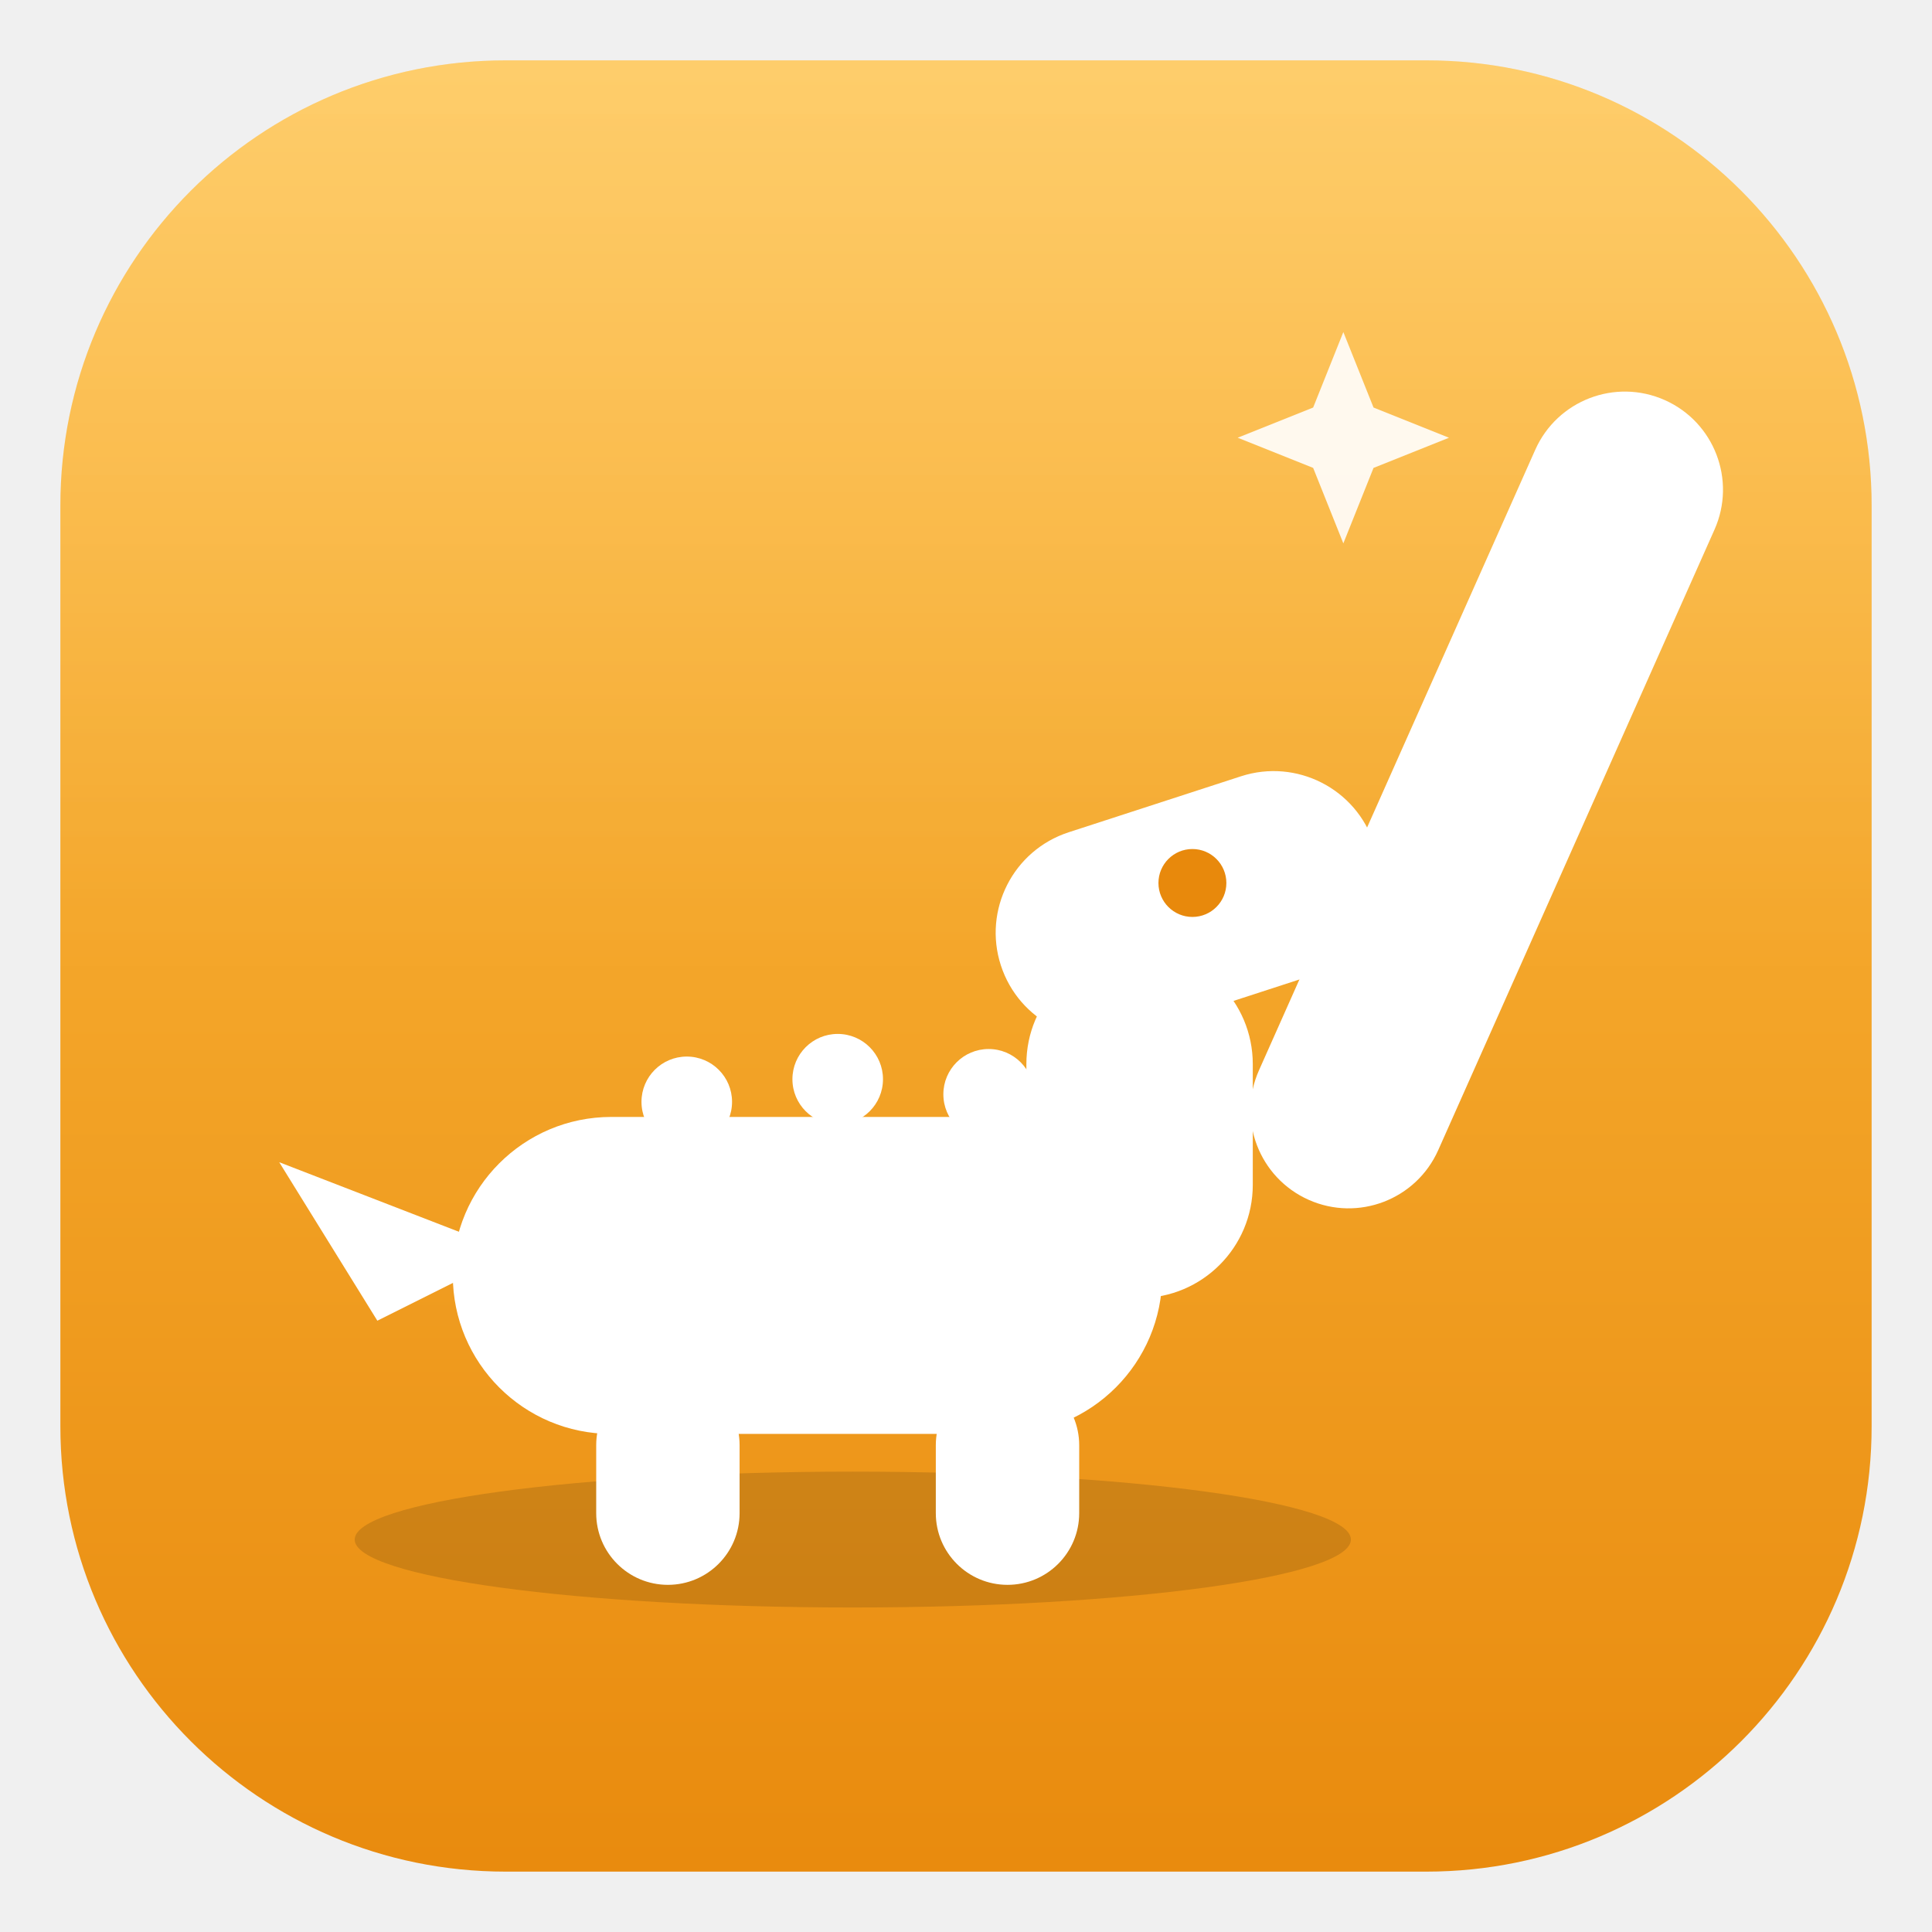
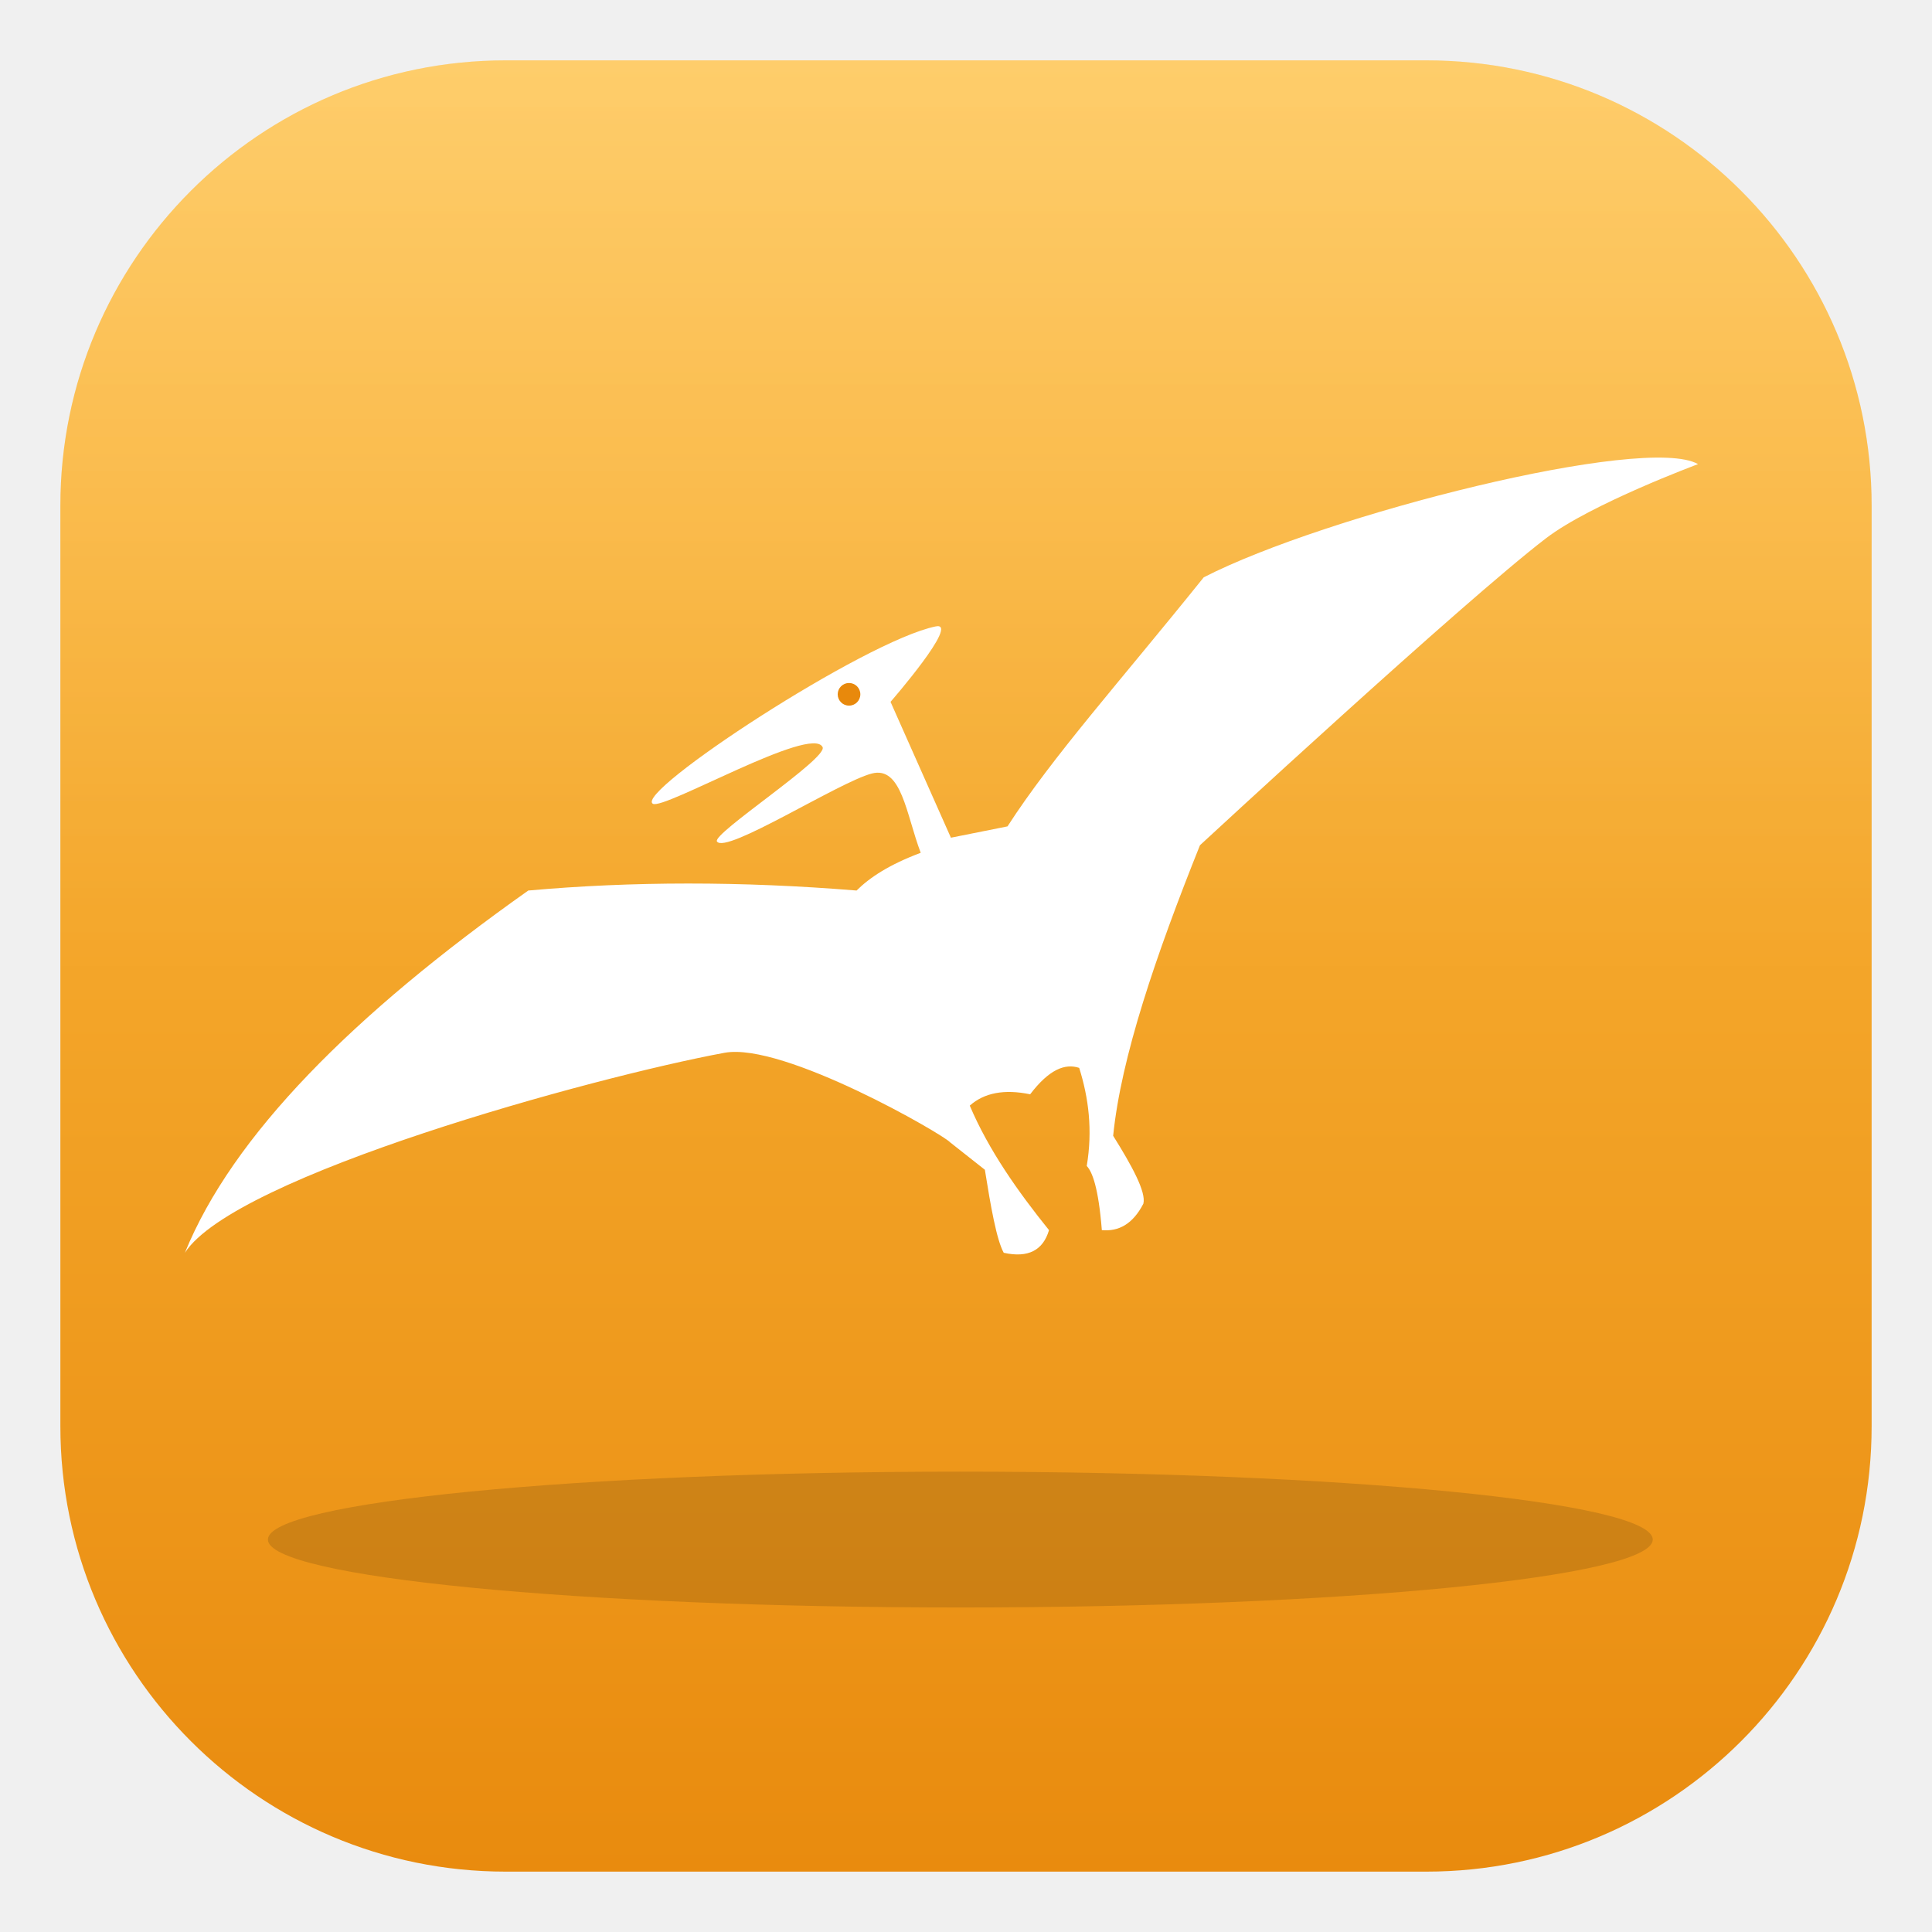
- <svg xmlns="http://www.w3.org/2000/svg" width="512" height="512" viewBox="0 0 512 512" fill="none" role="img" aria-label="Slashosaurus">
+ <svg xmlns="http://www.w3.org/2000/svg" width="100%" height="100%" viewBox="0 0 512 512" version="1.1" xml:space="preserve" style="fill-rule:evenodd;clip-rule:evenodd;stroke-linejoin:round;stroke-miterlimit:2;">
+   <path d="M496,134L496,378C496,443.126 443.126,496 378,496L134,496C68.874,496 16,443.126 16,378L16,134C16,68.874 68.874,16 134,16L378,16C443.126,16 496,68.874 496,134Z" style="fill:url(#_Linear1);" />
+   <path d="M496,134L496,378C496,443.126 443.126,496 378,496L134,496C68.874,496 16,443.126 16,378L16,134C16,68.874 68.874,16 134,16L378,16C443.126,16 496,68.874 496,134Z" style="fill:url(#_Linear2);" />
+   <g transform="matrix(1.390152,0,0,1,-59.67424,0)">
+     <ellipse cx="226" cy="408" rx="132" ry="18" style="fill-opacity:0.13;" />
+   </g>
+   <g transform="matrix(1,0,0,1,-1,-32)">
+     <path d="M50,364C62.604,332.981 94.487,300.895 141,268C168.521,265.536 197.507,265.512 228,268C231.529,264.505 236.661,261.132 245,258C241.126,247.807 239.959,234.896 232,237C223.207,239.325 193.335,258.473 191,255C189.627,252.958 220.432,232.982 219,230C216.128,224.02 176.839,246.766 174,245C169.096,241.948 230.111,201.829 249,198C255.574,196.667 237,218 237,218L253,254L268,251C279.938,232.475 297.925,212.486 320,185C352.102,168.486 437.059,146.982 451,155C451,155 422.594,165.553 410.736,174.626C388.736,191.459 319,256 319,256C307.317,285.179 298.076,312.223 296,333C300.923,340.872 304.8,347.916 304,351C301.192,356.433 297.424,358.402 293,358C292.097,346.658 290.446,342.514 289,341C290.597,331.425 289.487,322.936 287,315C283.252,313.749 279.032,315.394 274,322C267.184,320.59 261.845,321.582 258,325C262.995,336.79 270.803,347.827 279,358C277.425,363.321 273.514,365.443 267,364C265.11,360.604 263.536,351.64 262,342L252.758,334.703C251.128,332.743 208.643,308.108 193,311C158.271,317.421 63.112,343.571 50,364Z" style="fill:white;" />
+   </g>
+   <g transform="matrix(0.333333,0,0,0.333333,119.6667,106)">
+     <circle cx="316" cy="234" r="9" style="fill:rgb(232,137,12);" />
+   </g>
  <defs>
-     <linearGradient id="sl-tile" x1="0" y1="0" x2="0" y2="512" gradientUnits="userSpaceOnUse">
-       <stop offset="0" stop-color="#ffc247" />
-       <stop offset="1" stop-color="#e8890c" />
+     <linearGradient id="_Linear1" x1="0" y1="0" x2="1" y2="0" gradientUnits="userSpaceOnUse" gradientTransform="matrix(0,512,-512,0,0,0)">
+       <stop offset="0" style="stop-color:rgb(255,194,71);stop-opacity:1" />
+       <stop offset="1" style="stop-color:rgb(232,137,12);stop-opacity:1" />
    </linearGradient>
-     <linearGradient id="sl-sheen" x1="0" y1="0" x2="0" y2="512" gradientUnits="userSpaceOnUse">
-       <stop offset="0" stop-color="#ffffff" stop-opacity="0.22" />
-       <stop offset="0.5" stop-color="#ffffff" stop-opacity="0" />
+     <linearGradient id="_Linear2" x1="0" y1="0" x2="1" y2="0" gradientUnits="userSpaceOnUse" gradientTransform="matrix(0,512,-512,0,0,0)">
+       <stop offset="0" style="stop-color:white;stop-opacity:0.22" />
+       <stop offset="0.5" style="stop-color:white;stop-opacity:0" />
+       <stop offset="1" style="stop-color:white;stop-opacity:0" />
    </linearGradient>
  </defs>
-   <rect x="16" y="16" width="480" height="480" rx="118" fill="url(#sl-tile)" />
-   <rect x="16" y="16" width="480" height="480" rx="118" fill="url(#sl-sheen)" />
-   <ellipse cx="226" cy="408" rx="132" ry="18" fill="#000000" opacity="0.13" />
-   <g fill="#ffffff">
-     <path d="M136 332 L74 308 L100 350 Z" />
-     <rect x="120" y="296" width="188" height="84" rx="42" />
-     <rect x="272" y="252" width="60" height="92" rx="30" />
-     <g transform="rotate(-18 302 246)">
-       <rect x="264" y="216" width="104" height="56" rx="28" />
-     </g>
-     <circle cx="316" cy="234" r="9" fill="#e8890c" />
-     <rect x="158" y="364" width="38" height="56" rx="19" />
-     <rect x="248" y="364" width="38" height="56" rx="19" />
-     <circle cx="182" cy="292" r="12" />
-     <circle cx="222" cy="286" r="12" />
-     <circle cx="262" cy="290" r="12" />
-   </g>
-   <rect x="368" y="96" width="52" height="232" rx="26" fill="#ffffff" transform="rotate(24 394 212)" />
-   <g fill="#ffffff" opacity="0.9">
-     <path d="M348 108 L356 88 L364 108 L384 116 L364 124 L356 144 L348 124 L328 116 Z" />
-   </g>
</svg>
